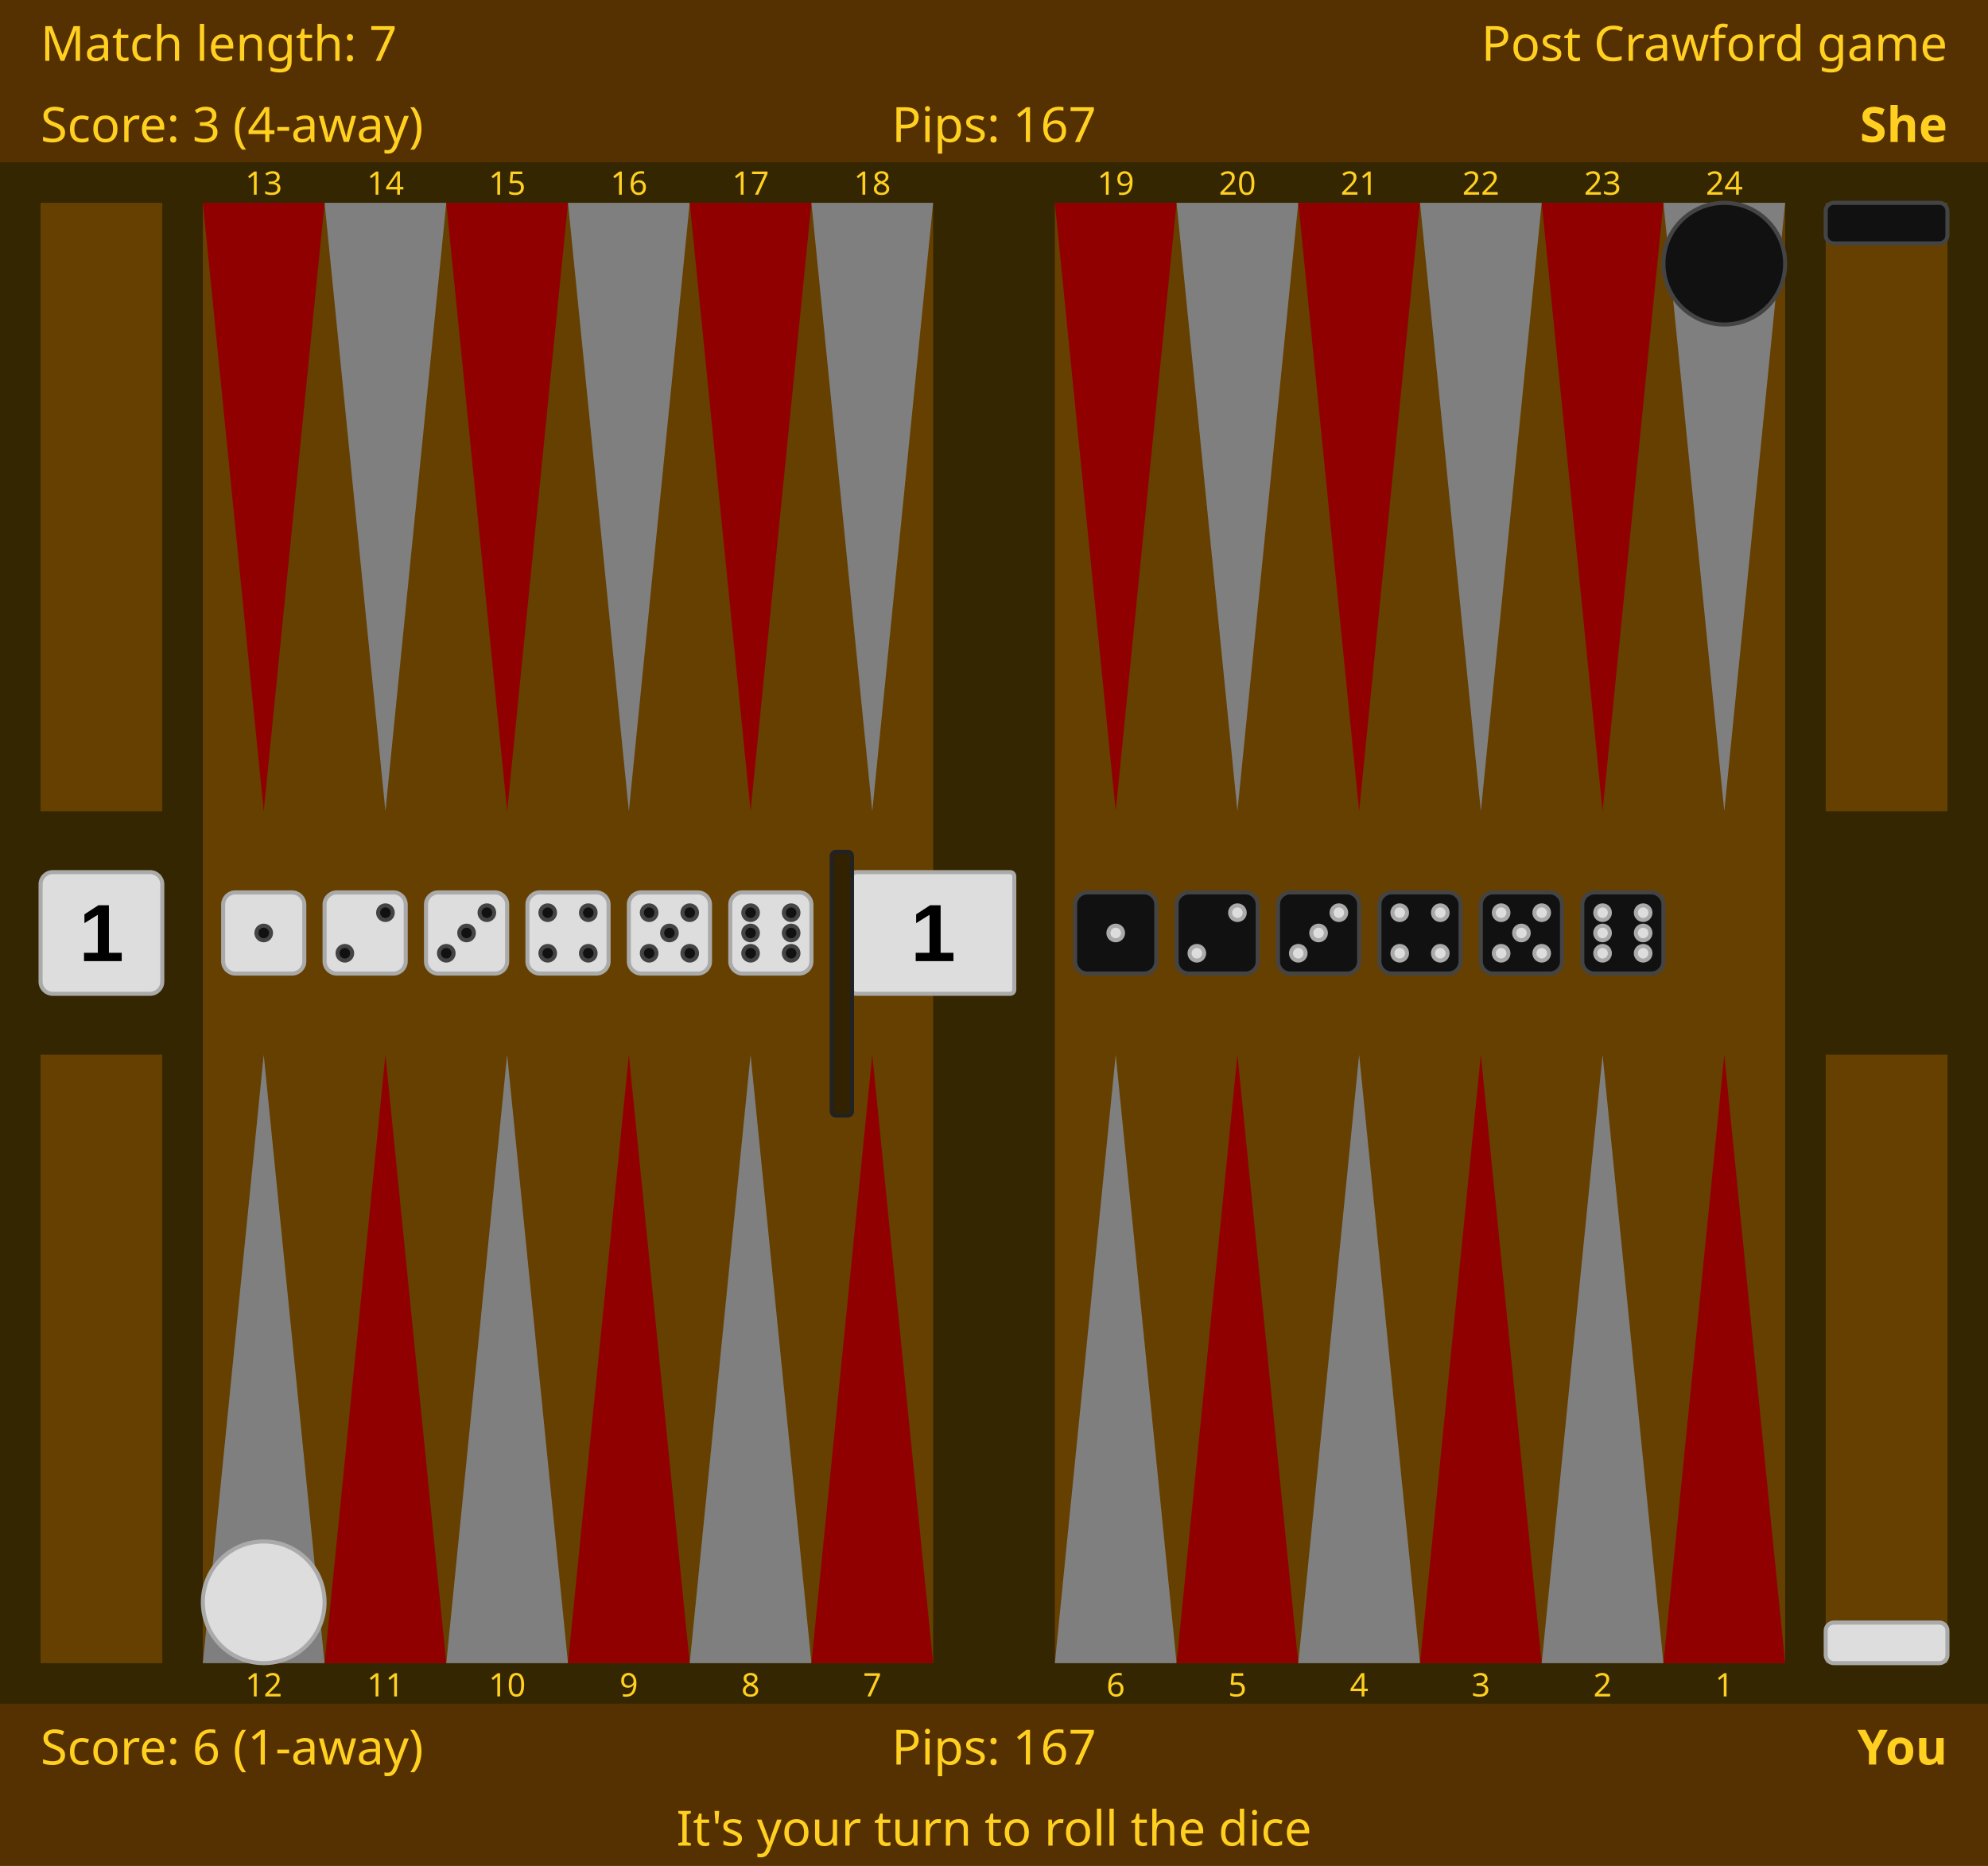
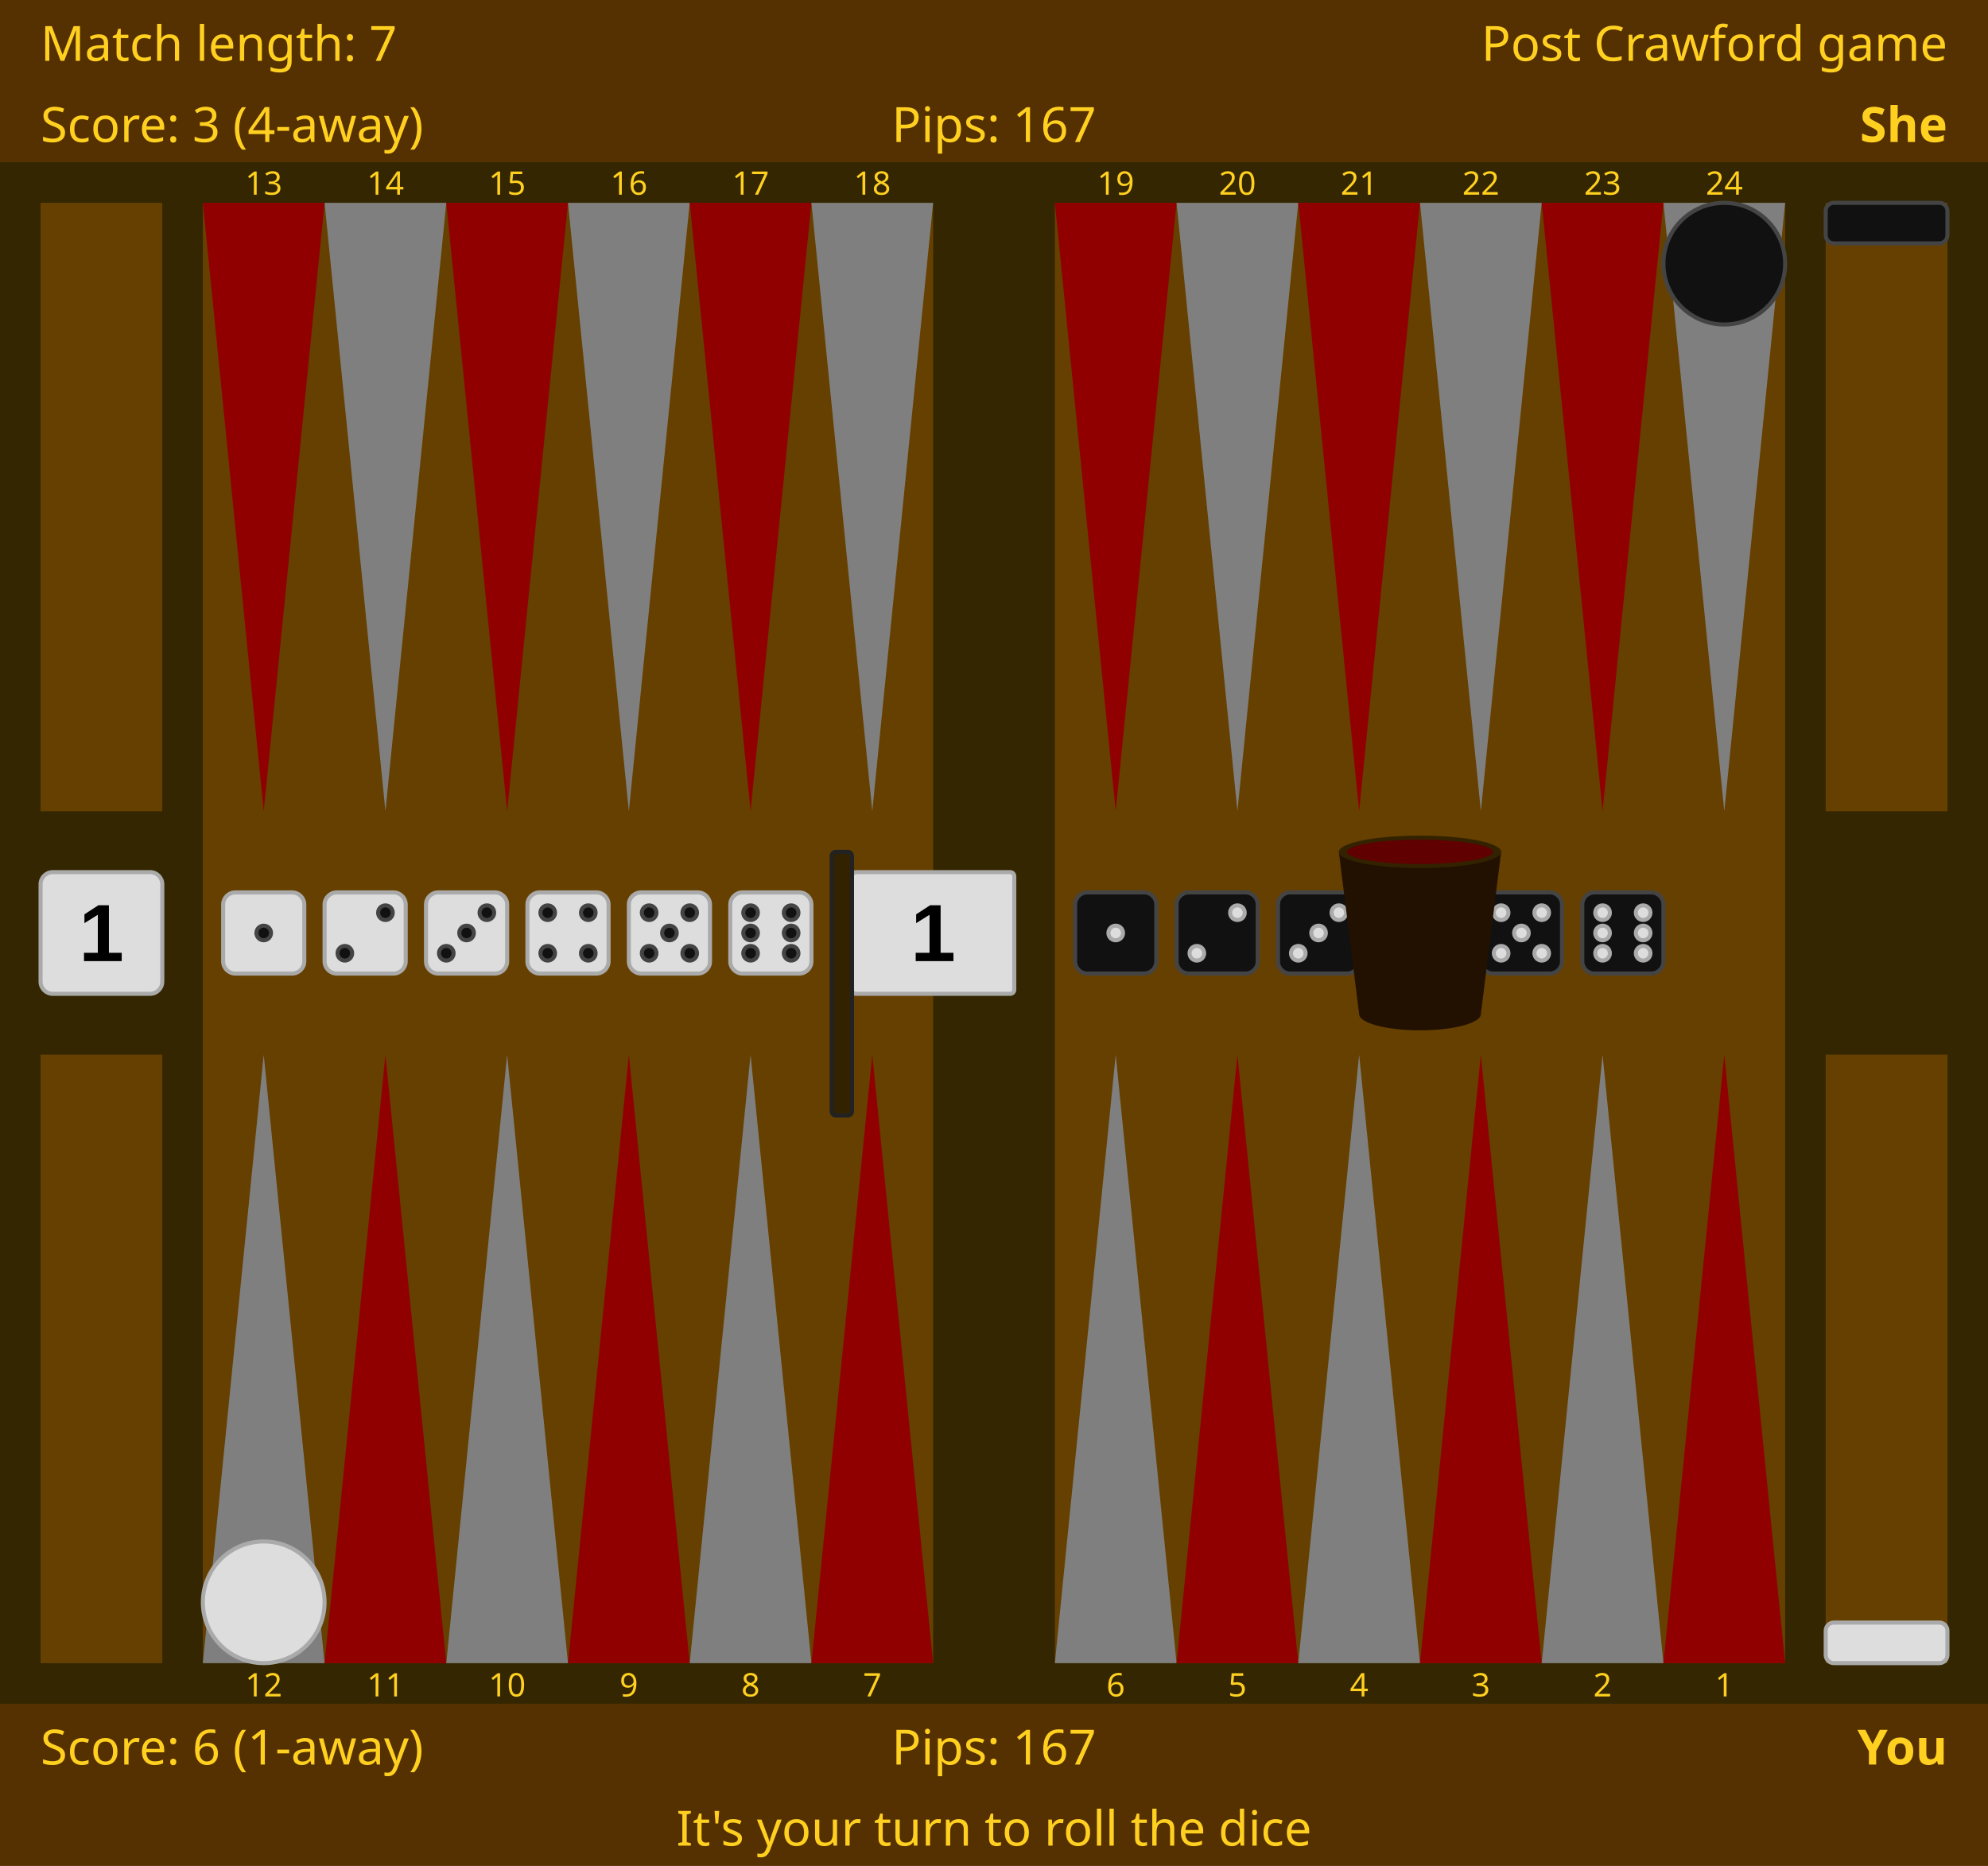
<svg xmlns="http://www.w3.org/2000/svg" viewBox="0 0 490 460" width="490" height="460">
  <rect width="490" height="460" fill="#553000" />
  <g>
    <text id="match_length" font-family="Verdana" font-size="12px" text-anchor="start" x="10" y="15" fill="#ffd020">Match length: 7</text>
    <text id="game_info" font-family="Verdana" font-size="12px" text-anchor="end" x="480" y="15" fill="#ffd020">Post Crawford game</text>
    <text id="score2" font-family="Verdana" font-size="12px" text-anchor="start" x="10" y="35" fill="#ffd020">Score: 3 (4-away)</text>
    <text id="pip2" font-family="Verdana" font-size="12px" text-anchor="middle" x="245" y="35" fill="#ffd020">Pips: 167</text>
    <text id="player2" font-family="Verdana" font-weight="bold" font-size="12px" text-anchor="end" x="480" y="35" fill="#ffd020">She</text>
  </g>
  <g transform="translate(0, 420)">
    <text id="score1" font-family="Verdana" font-size="12px" text-anchor="start" x="10" y="15" fill="#ffd020">Score: 6 (1-away)</text>
    <text id="pip1" font-family="Verdana" font-size="12px" text-anchor="middle" x="245" y="15" fill="#ffd020">Pips: 167</text>
    <text id="player1" font-family="Verdana" font-weight="bold" font-size="12px" text-anchor="end" x="480" y="15" fill="#ffd020">You</text>
    <text id="status-bar" font-family="Verdana" font-size="12px" text-anchor="middle" x="245" y="35" fill="#ffd020">It's your turn to roll the dice</text>
  </g>
  <g transform="translate(0, 40)">
    <rect width="490" height="380" fill="#332600" />
    <rect height="150" width="30" y="10" x="10" fill="#664000" />
    <rect height="150" width="30" y="220" x="10" fill="#664000" />
    <rect height="150" width="30" y="10" x="450" fill="#664000" />
    <rect height="150" width="30" y="220" x="450" fill="#664000" />
    <rect height="360" width="180" y="10" x="50" fill="#664000" />
    <rect height="360" width="180" y="10" x="260" fill="#664000" />
    <text id="text13" font-family="Verdana" font-size="8px" text-anchor="middle" x="65" y="8" fill="#ffd020">13</text>
    <polygon points=" 50,10  80,10  65,160" fill="#900000" />
    <text id="text14" font-family="Verdana" font-size="8px" text-anchor="middle" x="95" y="8" fill="#ffd020">14</text>
    <polygon points=" 80,10 110,10  95,160" fill="#7f7f7f" />
    <text id="text15" font-family="Verdana" font-size="8px" text-anchor="middle" x="125" y="8" fill="#ffd020">15</text>
    <polygon points="110,10 140,10 125,160" fill="#900000" />
    <text id="text16" font-family="Verdana" font-size="8px" text-anchor="middle" x="155" y="8" fill="#ffd020">16</text>
    <polygon points="140,10 170,10 155,160" fill="#7f7f7f" />
    <text id="text17" font-family="Verdana" font-size="8px" text-anchor="middle" x="185" y="8" fill="#ffd020">17</text>
    <polygon points="170,10 200,10 185,160" fill="#900000" />
    <text id="text18" font-family="Verdana" font-size="8px" text-anchor="middle" x="215" y="8" fill="#ffd020">18</text>
    <polygon points="200,10 230,10 215,160" fill="#7f7f7f" />
    <text id="text19" font-family="Verdana" font-size="8px" text-anchor="middle" x="275" y="8" fill="#ffd020">19</text>
    <polygon points="260,10 290,10 275,160" fill="#900000" />
    <text id="text20" font-family="Verdana" font-size="8px" text-anchor="middle" x="305" y="8" fill="#ffd020">20</text>
    <polygon points="290,10 320,10 305,160" fill="#7f7f7f" />
    <text id="text21" font-family="Verdana" font-size="8px" text-anchor="middle" x="335" y="8" fill="#ffd020">21</text>
    <polygon points="320,10 350,10 335,160" fill="#900000" />
    <text id="text22" font-family="Verdana" font-size="8px" text-anchor="middle" x="365" y="8" fill="#ffd020">22</text>
    <polygon points="350,10 380,10 365,160" fill="#7f7f7f" />
    <text id="text23" font-family="Verdana" font-size="8px" text-anchor="middle" x="395" y="8" fill="#ffd020">23</text>
    <polygon points="380,10 410,10 395,160" fill="#900000" />
    <text id="text24" font-family="Verdana" font-size="8px" text-anchor="middle" x="425" y="8" fill="#ffd020">24</text>
    <polygon points="410,10 440,10 425,160" fill="#7f7f7f" id="point24" />
    <text id="text12" font-family="Verdana" font-size="8px" text-anchor="middle" dominant-baseline="hanging" x="65" y="372" fill="#ffd020">12</text>
    <polygon points=" 50,370  80,370  65,220" fill="#7f7f7f" id="point12" />
    <text id="text11" font-family="Verdana" font-size="8px" text-anchor="middle" dominant-baseline="hanging" x="95" y="372" fill="#ffd020">11</text>
    <polygon points=" 80,370 110,370  95,220" fill="#900000" />
    <text id="text10" font-family="Verdana" font-size="8px" text-anchor="middle" dominant-baseline="hanging" x="125" y="372" fill="#ffd020">10</text>
    <polygon points="110,370 140,370 125,220" fill="#7f7f7f" />
    <text id="text9" font-family="Verdana" font-size="8px" text-anchor="middle" dominant-baseline="hanging" x="155" y="372" fill="#ffd020">9</text>
    <polygon points="140,370 170,370 155,220" fill="#900000" />
    <text id="text8" font-family="Verdana" font-size="8px" text-anchor="middle" dominant-baseline="hanging" x="185" y="372" fill="#ffd020">8</text>
    <polygon points="170,370 200,370 185,220" fill="#7f7f7f" />
    <text id="text7" font-family="Verdana" font-size="8px" text-anchor="middle" dominant-baseline="hanging" x="215" y="372" fill="#ffd020">7</text>
    <polygon points="200,370 230,370 215,220" fill="#900000" />
    <text id="text6" font-family="Verdana" font-size="8px" text-anchor="middle" dominant-baseline="hanging" x="275" y="372" fill="#ffd020">6</text>
    <polygon points="260,370 290,370 275,220" fill="#7f7f7f" />
    <text id="text5" font-family="Verdana" font-size="8px" text-anchor="middle" dominant-baseline="hanging" x="305" y="372" fill="#ffd020">5</text>
    <polygon points="290,370 320,370 305,220" fill="#900000" />
    <text id="text4" font-family="Verdana" font-size="8px" text-anchor="middle" dominant-baseline="hanging" x="335" y="372" fill="#ffd020">4</text>
    <polygon points="320,370 350,370 335,220" fill="#7f7f7f" />
    <text id="text3" font-family="Verdana" font-size="8px" text-anchor="middle" dominant-baseline="hanging" x="365" y="372" fill="#ffd020">3</text>
    <polygon points="350,370 380,370 365,220" fill="#900000" />
    <text id="text2" font-family="Verdana" font-size="8px" text-anchor="middle" dominant-baseline="hanging" x="395" y="372" fill="#ffd020">2</text>
    <polygon points="380,370 410,370 395,220" fill="#7f7f7f" />
    <text id="text1" font-family="Verdana" font-size="8px" text-anchor="middle" dominant-baseline="hanging" x="425" y="372" fill="#ffd020">1</text>
    <polygon points="410,370 440,370 425,220" fill="#900000" id="point1" />
    <g id="checker_b_flat">
      <circle stroke="#444444" stroke-width="1" fill="#111111" r="15" cy="25" cx="425" />
    </g>
    <g id="checker_b_home">
      <rect stroke="#444444" stroke-width="1" fill="#111111" rx="2" ry="2" x="450" y="10" height="10" width="30" />
    </g>
    <g id="checker_w_flat">
      <circle stroke="#aaaaaa" stroke-width="1" fill="#dddddd" r="15" cy="355" cx="65" />
    </g>
    <g id="checker_w_home">
      <rect stroke="#aaaaaa" stroke-width="1" fill="#dddddd" rx="2" ry="2" x="450" y="360" height="10" width="30" />
    </g>
    <g id="die_w_1">
      <rect stroke="#aaaaaa" stroke-width="1" fill="#dddddd" ry="3" rx="3" height="20" width="20" y="180" x="55" />
      <circle stroke="#444444" stroke-width="1" fill="#111111" r="1.8" cy="190" cx="65" />
    </g>
    <g id="die_w_2">
      <rect stroke="#aaaaaa" stroke-width="1" fill="#dddddd" ry="3" rx="3" height="20" width="20" y="180" x="80" />
      <circle stroke="#444444" stroke-width="1" fill="#111111" r="1.8" cy="195" cx="85" />
      <circle stroke="#444444" stroke-width="1" fill="#111111" r="1.8" cy="185" cx="95" />
    </g>
    <g id="die_w_3">
      <rect stroke="#aaaaaa" stroke-width="1" fill="#dddddd" ry="3" rx="3" height="20" width="20" y="180" x="105" />
      <circle stroke="#444444" stroke-width="1" fill="#111111" r="1.8" cy="195" cx="110" />
      <circle stroke="#444444" stroke-width="1" fill="#111111" r="1.8" cy="190" cx="115" />
      <circle stroke="#444444" stroke-width="1" fill="#111111" r="1.8" cy="185" cx="120" />
    </g>
    <g id="die_w_4">
      <rect stroke="#aaaaaa" stroke-width="1" fill="#dddddd" ry="3" rx="3" height="20" width="20" y="180" x="130" />
      <circle stroke="#444444" stroke-width="1" fill="#111111" r="1.8" cy="195" cx="135" />
      <circle stroke="#444444" stroke-width="1" fill="#111111" r="1.8" cy="195" cx="145" />
      <circle stroke="#444444" stroke-width="1" fill="#111111" r="1.8" cy="185" cx="135" />
      <circle stroke="#444444" stroke-width="1" fill="#111111" r="1.8" cy="185" cx="145" />
    </g>
    <g id="die_w_5">
      <rect stroke="#aaaaaa" stroke-width="1" fill="#dddddd" ry="3" rx="3" height="20" width="20" y="180" x="155" />
      <circle stroke="#444444" stroke-width="1" fill="#111111" r="1.8" cy="195" cx="160" />
      <circle stroke="#444444" stroke-width="1" fill="#111111" r="1.8" cy="195" cx="170" />
      <circle stroke="#444444" stroke-width="1" fill="#111111" r="1.8" cy="190" cx="165" />
      <circle stroke="#444444" stroke-width="1" fill="#111111" r="1.8" cy="185" cx="160" />
      <circle stroke="#444444" stroke-width="1" fill="#111111" r="1.8" cy="185" cx="170" />
    </g>
    <g id="die_w_6">
      <rect stroke="#aaaaaa" stroke-width="1" fill="#dddddd" ry="3" rx="3" height="20" width="20" y="180" x="180" />
      <circle stroke="#444444" stroke-width="1" fill="#111111" r="1.8" cy="195" cx="185" />
      <circle stroke="#444444" stroke-width="1" fill="#111111" r="1.8" cy="195" cx="195" />
      <circle stroke="#444444" stroke-width="1" fill="#111111" r="1.8" cy="190" cx="185" />
      <circle stroke="#444444" stroke-width="1" fill="#111111" r="1.8" cy="190" cx="195" />
      <circle stroke="#444444" stroke-width="1" fill="#111111" r="1.8" cy="185" cx="185" />
      <circle stroke="#444444" stroke-width="1" fill="#111111" r="1.8" cy="185" cx="195" />
    </g>
    <g id="die_b_1">
      <rect stroke="#444444" stroke-width="1" fill="#111111" ry="3" rx="3" height="20" width="20" y="180" x="265" />
      <circle stroke="#aaaaaa" stroke-width="1" fill="#dddddd" r="1.8" cy="190" cx="275" />
    </g>
    <g id="die_b_2">
      <rect stroke="#444444" stroke-width="1" fill="#111111" ry="3" rx="3" height="20" width="20" y="180" x="290" />
      <circle stroke="#aaaaaa" stroke-width="1" fill="#dddddd" r="1.8" cy="195" cx="295" />
      <circle stroke="#aaaaaa" stroke-width="1" fill="#dddddd" r="1.8" cy="185" cx="305" />
    </g>
    <g id="die_b_3">
      <rect stroke="#444444" stroke-width="1" fill="#111111" ry="3" rx="3" height="20" width="20" y="180" x="315" />
      <circle stroke="#aaaaaa" stroke-width="1" fill="#dddddd" r="1.8" cy="195" cx="320" />
      <circle stroke="#aaaaaa" stroke-width="1" fill="#dddddd" r="1.8" cy="190" cx="325" />
      <circle stroke="#aaaaaa" stroke-width="1" fill="#dddddd" r="1.8" cy="185" cx="330" />
    </g>
    <g id="die_b_4">
      <rect stroke="#444444" stroke-width="1" fill="#111111" ry="3" rx="3" height="20" width="20" y="180" x="340" />
      <circle stroke="#aaaaaa" stroke-width="1" fill="#dddddd" r="1.8" cy="195" cx="345" />
      <circle stroke="#aaaaaa" stroke-width="1" fill="#dddddd" r="1.8" cy="195" cx="355" />
      <circle stroke="#aaaaaa" stroke-width="1" fill="#dddddd" r="1.8" cy="185" cx="345" />
      <circle stroke="#aaaaaa" stroke-width="1" fill="#dddddd" r="1.8" cy="185" cx="355" />
    </g>
    <g id="die_b_5">
      <rect stroke="#444444" stroke-width="1" fill="#111111" ry="3" rx="3" height="20" width="20" y="180" x="365" />
      <circle stroke="#aaaaaa" stroke-width="1" fill="#dddddd" r="1.8" cy="195" cx="370" />
      <circle stroke="#aaaaaa" stroke-width="1" fill="#dddddd" r="1.8" cy="195" cx="380" />
      <circle stroke="#aaaaaa" stroke-width="1" fill="#dddddd" r="1.8" cy="190" cx="375" />
      <circle stroke="#aaaaaa" stroke-width="1" fill="#dddddd" r="1.8" cy="185" cx="370" />
      <circle stroke="#aaaaaa" stroke-width="1" fill="#dddddd" r="1.8" cy="185" cx="380" />
    </g>
    <g id="die_b_6">
      <rect stroke="#444444" stroke-width="1" fill="#111111" ry="3" rx="3" height="20" width="20" y="180" x="390" />
      <circle stroke="#aaaaaa" stroke-width="1" fill="#dddddd" r="1.8" cy="195" cx="395" />
      <circle stroke="#aaaaaa" stroke-width="1" fill="#dddddd" r="1.8" cy="195" cx="405" />
      <circle stroke="#aaaaaa" stroke-width="1" fill="#dddddd" r="1.8" cy="190" cx="395" />
      <circle stroke="#aaaaaa" stroke-width="1" fill="#dddddd" r="1.8" cy="190" cx="405" />
      <circle stroke="#aaaaaa" stroke-width="1" fill="#dddddd" r="1.8" cy="185" cx="395" />
      <circle stroke="#aaaaaa" stroke-width="1" fill="#dddddd" r="1.8" cy="185" cx="405" />
    </g>
    <g id="cube">
      <rect stroke="#aaaaaa" stroke-width="1" fill="#dddddd" rx="3" ry="3" width="30" height="30" x="10" y="175" />
      <text x="25" y="190" id="cube-value" text-anchor="middle" font-size="20px" color="111111" font-family="Arial" font-weight="bold" dominant-baseline="central">1</text>
    </g>
    <g id="flag">
      <rect stroke="#aaaaaa" stroke-width="1" fill="#dddddd" rx="1" ry="1" width="40" height="30" x="210" y="175" />
      <rect stroke="#222222" stroke-width="1" fill="#332200" rx="1" ry="1" width="5" height="65" x="205" y="170" />
      <text x="230" y="190" id="flag-value" text-anchor="middle" font-size="20px" color="111111" font-family="Arial" font-weight="bold" dominant-baseline="central">1</text>
    </g>
+     <g id="cup">
+       <polygon points="335,210 330,170 370,170 365,210" fill="#221100" />
+       <ellipse fill="#221100" cx="350" cy="210" rx="15" ry="4" />
+       <ellipse fill="#332200" cx="350" cy="170" rx="20" ry="4" />
+       <ellipse fill="#600000" cx="350" cy="170" rx="18" ry="3" />
+     </g>
  </g>
</svg>
